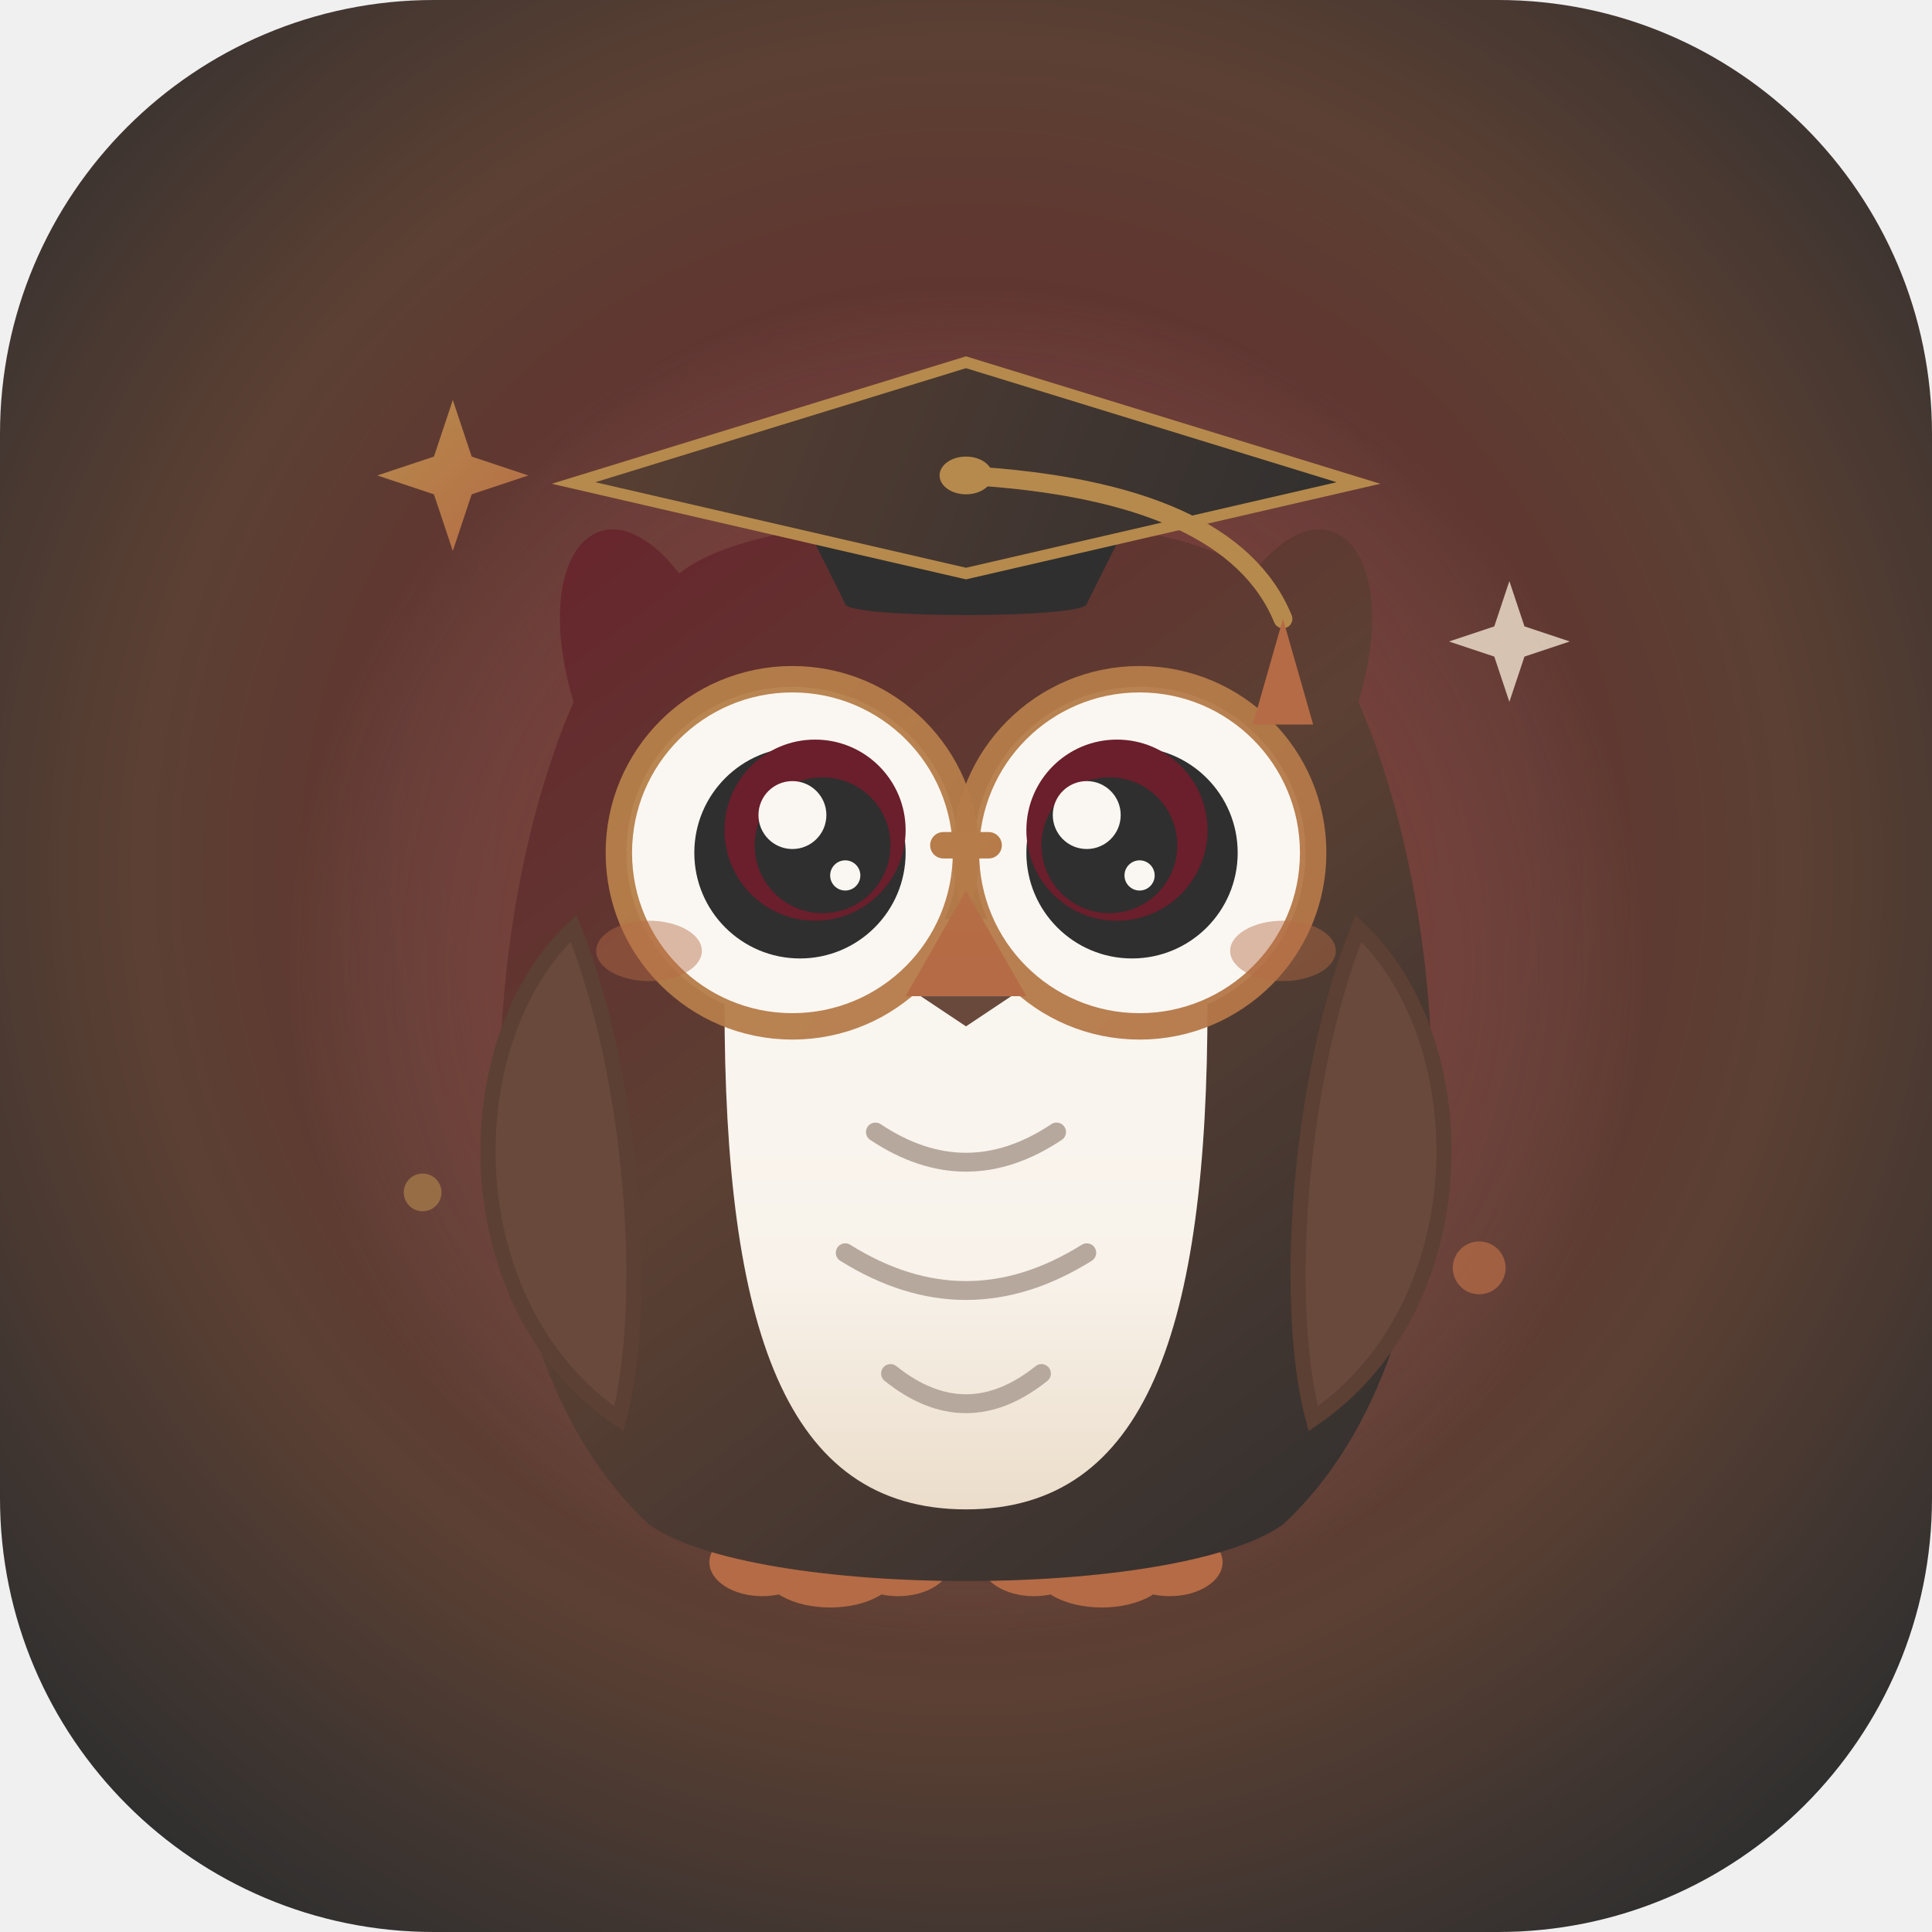
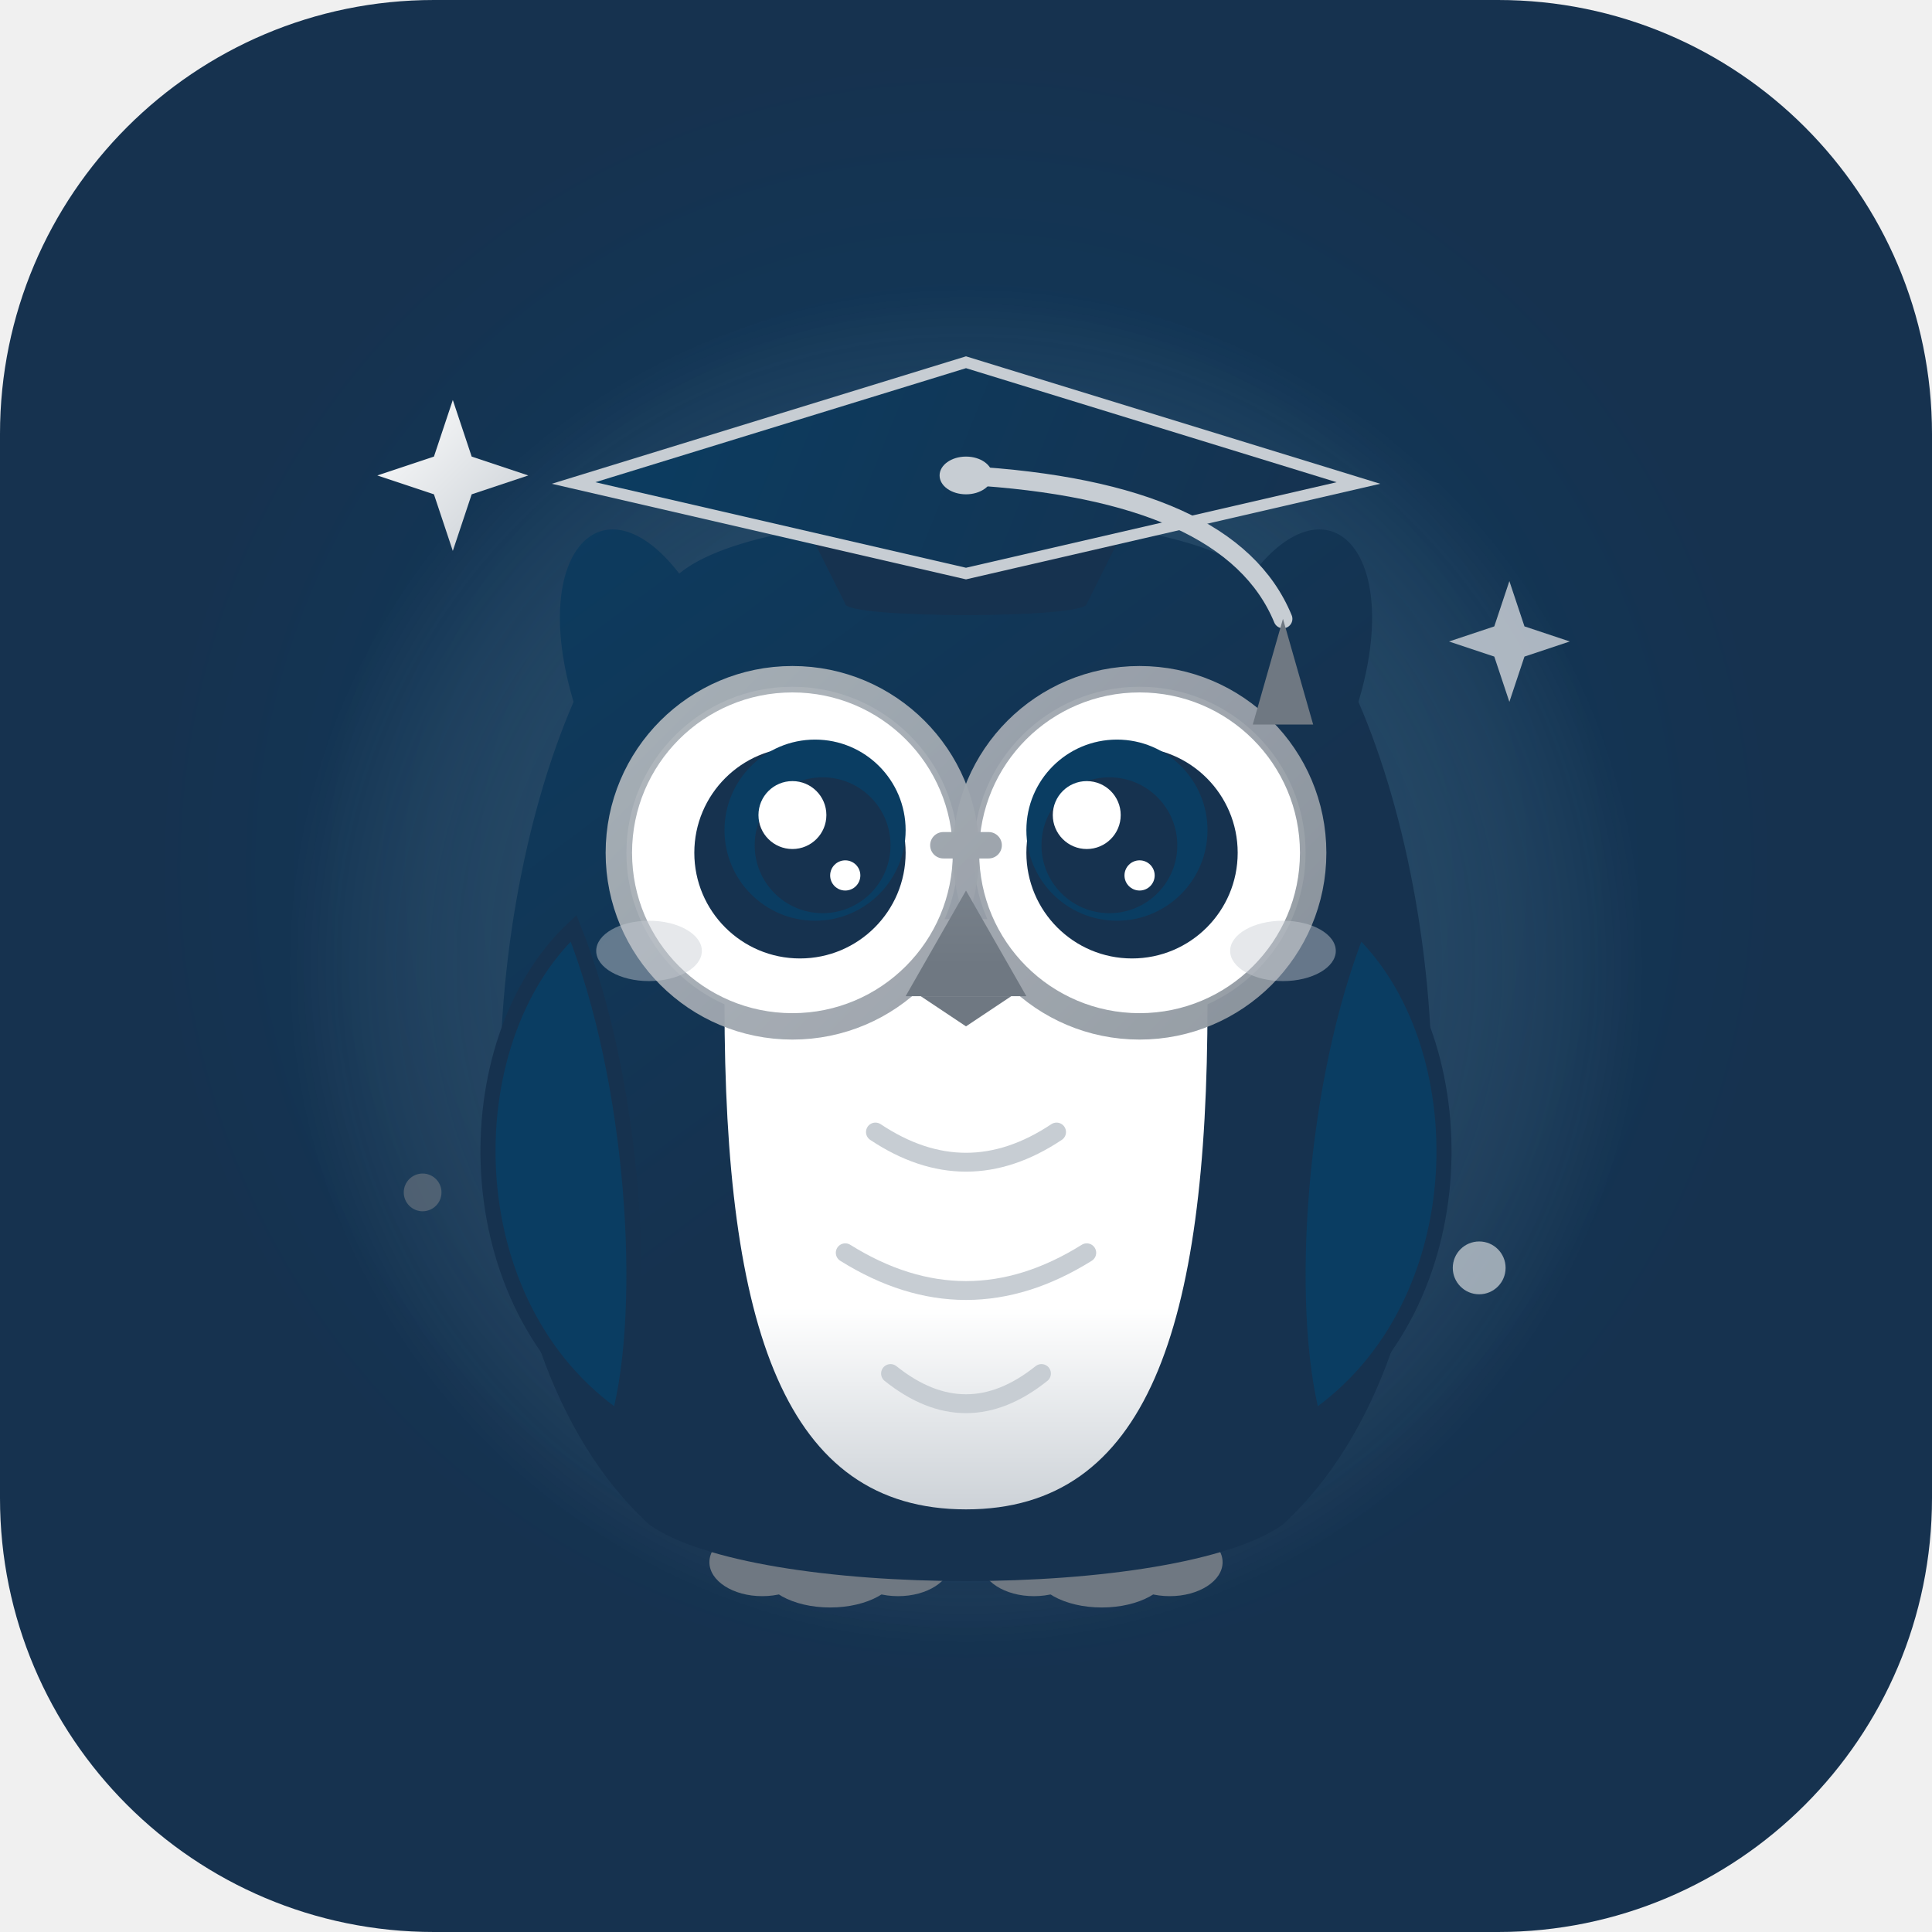
<svg xmlns="http://www.w3.org/2000/svg" width="512" height="512" viewBox="0 0 512 512" fill="none">
  <rect width="512" height="512" rx="115" fill="url(#iconBgGrad)" />
  <g transform="translate(56, 56) scale(2)">
    <defs>
      <linearGradient id="owlBodyGrad" x1="40" y1="20" x2="160" y2="180" gradientUnits="userSpaceOnUse">
-         <stop offset="0%" stop-color="#6B1E2B" />
-         <stop offset="50%" stop-color="#5C4033" />
-         <stop offset="100%" stop-color="#2F2F2F" />
+         <stop offset="0%" stop-color="#0A3D62" />
+         <stop offset="55%" stop-color="#16324F" />
+         <stop offset="100%" stop-color="#16324F" />
      </linearGradient>
      <linearGradient id="owlBellyGrad" x1="100" y1="90" x2="100" y2="175" gradientUnits="userSpaceOnUse">
-         <stop offset="0%" stop-color="#FAF7F2" />
-         <stop offset="60%" stop-color="#F8F2EA" />
-         <stop offset="100%" stop-color="#EADBC7" />
+         <stop offset="0%" stop-color="#FFFFFF" />
+         <stop offset="65%" stop-color="#FFFFFF" />
+         <stop offset="100%" stop-color="#C7CDD3" />
      </linearGradient>
      <linearGradient id="owlCoralGrad" x1="0" y1="0" x2="200" y2="200" gradientUnits="userSpaceOnUse">
-         <stop offset="0%" stop-color="#B68A4C" />
-         <stop offset="100%" stop-color="#B56B45" />
+         <stop offset="0%" stop-color="#C7CDD3" />
+         <stop offset="100%" stop-color="#6F7882" />
      </linearGradient>
      <linearGradient id="owlGoldGrad" x1="0" y1="0" x2="0" y2="100" gradientUnits="userSpaceOnUse">
-         <stop offset="0%" stop-color="#B68A4C" />
-         <stop offset="100%" stop-color="#B56B45" />
+         <stop offset="0%" stop-color="#C7CDD3" />
+         <stop offset="100%" stop-color="#6F7882" />
      </linearGradient>
      <linearGradient id="capGrad" x1="50" y1="10" x2="150" y2="50" gradientUnits="userSpaceOnUse">
-         <stop offset="0%" stop-color="#5C4033" />
-         <stop offset="100%" stop-color="#2F2F2F" />
+         <stop offset="0%" stop-color="#0A3D62" />
+         <stop offset="100%" stop-color="#16324F" />
      </linearGradient>
      <linearGradient id="sparkleGrad" x1="0" y1="0" x2="1" y2="1">
-         <stop offset="0%" stop-color="#B68A4C" />
-         <stop offset="100%" stop-color="#B56B45" />
+         <stop offset="0%" stop-color="#FFFFFF" />
+         <stop offset="100%" stop-color="#C7CDD3" />
      </linearGradient>
      <radialGradient id="iconBgGrad" cx="50%" cy="45%" r="65%">
-         <stop offset="0%" stop-color="#6B1E2B" />
-         <stop offset="65%" stop-color="#5C4033" />
-         <stop offset="100%" stop-color="#2F2F2F" />
+         <stop offset="0%" stop-color="#0A3D62" />
+         <stop offset="65%" stop-color="#16324F" />
+         <stop offset="100%" stop-color="#16324F" />
      </radialGradient>
      <radialGradient id="ambientAura" cx="100" cy="100" r="90" gradientUnits="userSpaceOnUse">
-         <stop offset="0%" stop-color="#B68A4C" stop-opacity="0.4" />
-         <stop offset="50%" stop-color="#B56B45" stop-opacity="0.25" />
-         <stop offset="100%" stop-color="#EADBC7" stop-opacity="0" />
+         <stop offset="0%" stop-color="#C7CDD3" stop-opacity="0.35" />
+         <stop offset="50%" stop-color="#6F7882" stop-opacity="0.2" />
+         <stop offset="100%" stop-color="#FFFFFF" stop-opacity="0" />
      </radialGradient>
    </defs>
    <circle cx="100" cy="100" r="90" fill="url(#ambientAura)" />
    <path d="M32 45L34.5 37.5L42 35L34.5 32.5L32 25L29.5 32.5L22 35L29.5 37.5L32 45Z" fill="url(#sparkleGrad)" />
-     <path d="M172 65L174 59L180 57L174 55L172 49L170 55L164 57L170 59L172 65Z" fill="#EADBC7" opacity="0.85" />
-     <circle cx="168" cy="140" r="3.5" fill="#B56B45" opacity="0.75" />
-     <circle cx="28" cy="130" r="2.5" fill="#B68A4C" opacity="0.6" />
+     <path d="M172 65L174 59L180 57L174 55L172 49L170 55L164 57L170 59L172 65Z" fill="#C7CDD3" opacity="0.85" />
+     <circle cx="168" cy="140" r="3.5" fill="#C7CDD3" opacity="0.75" />
+     <circle cx="28" cy="130" r="2.5" fill="#6F7882" opacity="0.6" />
    <g id="feet">
      <ellipse cx="82" cy="180" rx="9" ry="5" fill="url(#owlGoldGrad)" />
      <ellipse cx="73" cy="179" rx="7" ry="4.5" fill="url(#owlGoldGrad)" />
      <ellipse cx="91" cy="179" rx="7" ry="4.5" fill="url(#owlGoldGrad)" />
      <ellipse cx="118" cy="180" rx="9" ry="5" fill="url(#owlGoldGrad)" />
      <ellipse cx="109" cy="179" rx="7" ry="4.5" fill="url(#owlGoldGrad)" />
      <ellipse cx="127" cy="179" rx="7" ry="4.5" fill="url(#owlGoldGrad)" />
    </g>
    <path d="M48 65        C42 45, 52 35, 62 48        C74 38, 126 38, 138 48        C148 35, 158 45, 152 65        C165 95, 168 150, 142 174        C128 184, 72 184, 58 174        C32 150, 35 95, 48 65 Z" fill="url(#owlBodyGrad)" />
-     <path d="M48 95 C32 110, 32 145, 54 160 C58 145, 56 115, 48 95 Z" fill="#69493C" stroke="#5C4033" stroke-width="2" />
-     <path d="M152 95 C168 110, 168 145, 146 160 C142 145, 144 115, 152 95 Z" fill="#69493C" stroke="#5C4033" stroke-width="2" />
+     <path d="M48 95 C32 110, 32 145, 54 160 C58 145, 56 115, 48 95 Z" fill="#0A3D62" stroke="#16324F" stroke-width="2" />
+     <path d="M152 95 C168 110, 168 145, 146 160 C142 145, 144 115, 152 95 Z" fill="#0A3D62" stroke="#16324F" stroke-width="2" />
    <path d="M68 105        C68 90, 132 90, 132 105        C132 148, 124 172, 100 172        C76 172, 68 148, 68 105 Z" fill="url(#owlBellyGrad)" />
-     <path d="M88 122 Q100 130 112 122" stroke="#B6A89C" stroke-width="2.5" stroke-linecap="round" fill="none" />
-     <path d="M84 138 Q100 148 116 138" stroke="#B6A89C" stroke-width="2.5" stroke-linecap="round" fill="none" />
-     <path d="M90 154 Q100 162 110 154" stroke="#B6A89C" stroke-width="2.5" stroke-linecap="round" fill="none" />
-     <ellipse cx="77" cy="85" rx="22" ry="22" fill="#FAF7F2" />
-     <ellipse cx="123" cy="85" rx="22" ry="22" fill="#FAF7F2" />
-     <ellipse cx="78" cy="85" rx="14" ry="14" fill="#2F2F2F" />
-     <ellipse cx="80" cy="82" rx="12" ry="12" fill="#6B1E2B" />
-     <ellipse cx="81" cy="84" rx="9" ry="9" fill="#2F2F2F" />
-     <circle cx="77" cy="80" r="4.5" fill="#FAF7F2" />
-     <circle cx="84" cy="88" r="2" fill="#FAF7F2" />
-     <ellipse cx="122" cy="85" rx="14" ry="14" fill="#2F2F2F" />
-     <ellipse cx="120" cy="82" rx="12" ry="12" fill="#6B1E2B" />
-     <ellipse cx="119" cy="84" rx="9" ry="9" fill="#2F2F2F" />
-     <circle cx="116" cy="80" r="4.5" fill="#FAF7F2" />
-     <circle cx="123" cy="88" r="2" fill="#FAF7F2" />
+     <path d="M88 122 Q100 130 112 122" stroke="#C7CDD3" stroke-width="2.5" stroke-linecap="round" fill="none" />
+     <path d="M84 138 Q100 148 116 138" stroke="#C7CDD3" stroke-width="2.5" stroke-linecap="round" fill="none" />
+     <path d="M90 154 Q100 162 110 154" stroke="#C7CDD3" stroke-width="2.5" stroke-linecap="round" fill="none" />
+     <ellipse cx="77" cy="85" rx="22" ry="22" fill="#FFFFFF" />
+     <ellipse cx="123" cy="85" rx="22" ry="22" fill="#FFFFFF" />
+     <ellipse cx="78" cy="85" rx="14" ry="14" fill="#16324F" />
+     <ellipse cx="80" cy="82" rx="12" ry="12" fill="#0A3D62" />
+     <ellipse cx="81" cy="84" rx="9" ry="9" fill="#16324F" />
+     <circle cx="77" cy="80" r="4.5" fill="#FFFFFF" />
+     <circle cx="84" cy="88" r="2" fill="#FFFFFF" />
+     <ellipse cx="122" cy="85" rx="14" ry="14" fill="#16324F" />
+     <ellipse cx="120" cy="82" rx="12" ry="12" fill="#0A3D62" />
+     <ellipse cx="119" cy="84" rx="9" ry="9" fill="#16324F" />
+     <circle cx="116" cy="80" r="4.5" fill="#FFFFFF" />
+     <circle cx="123" cy="88" r="2" fill="#FFFFFF" />
    <circle cx="77" cy="85" r="23" stroke="url(#owlCoralGrad)" stroke-width="3.5" fill="none" opacity="0.95" />
    <circle cx="123" cy="85" r="23" stroke="url(#owlCoralGrad)" stroke-width="3.5" fill="none" opacity="0.95" />
    <line x1="97" y1="84" x2="103" y2="84" stroke="url(#owlCoralGrad)" stroke-width="3.5" stroke-linecap="round" />
    <polygon points="100,90 92,104 108,104" fill="url(#owlGoldGrad)" />
-     <polygon points="100,108 94,104 106,104" fill="#69493C" />
-     <ellipse cx="58" cy="98" rx="7" ry="4" fill="#B56B45" opacity="0.45" />
-     <ellipse cx="142" cy="98" rx="7" ry="4" fill="#B56B45" opacity="0.45" />
+     <polygon points="100,108 94,104 106,104" fill="#6F7882" />
+     <ellipse cx="58" cy="98" rx="7" ry="4" fill="#C7CDD3" opacity="0.45" />
+     <ellipse cx="142" cy="98" rx="7" ry="4" fill="#C7CDD3" opacity="0.45" />
    <g id="gradCap">
-       <path d="M80 44 C80 37, 120 37, 120 44 L116 52 C116 54, 84 54, 84 52 Z" fill="#2F2F2F" />
-       <polygon points="100,20 152,36 100,48 48,36" fill="url(#capGrad)" stroke="#B68A4C" stroke-width="1.5" />
-       <ellipse cx="100" cy="35" rx="3.5" ry="2.5" fill="#B68A4C" />
-       <path d="M100 35 Q135 37 142 54" stroke="#B68A4C" stroke-width="2.5" stroke-linecap="round" fill="none" />
-       <polygon points="142,54 138,68 146,68" fill="#B56B45" />
+       <path d="M80 44 C80 37, 120 37, 120 44 L116 52 C116 54, 84 54, 84 52 Z" fill="#16324F" />
+       <polygon points="100,20 152,36 100,48 48,36" fill="url(#capGrad)" stroke="#C7CDD3" stroke-width="1.5" />
+       <ellipse cx="100" cy="35" rx="3.5" ry="2.5" fill="#C7CDD3" />
+       <path d="M100 35 Q135 37 142 54" stroke="#C7CDD3" stroke-width="2.5" stroke-linecap="round" fill="none" />
+       <polygon points="142,54 138,68 146,68" fill="#6F7882" />
    </g>
  </g>
</svg>
